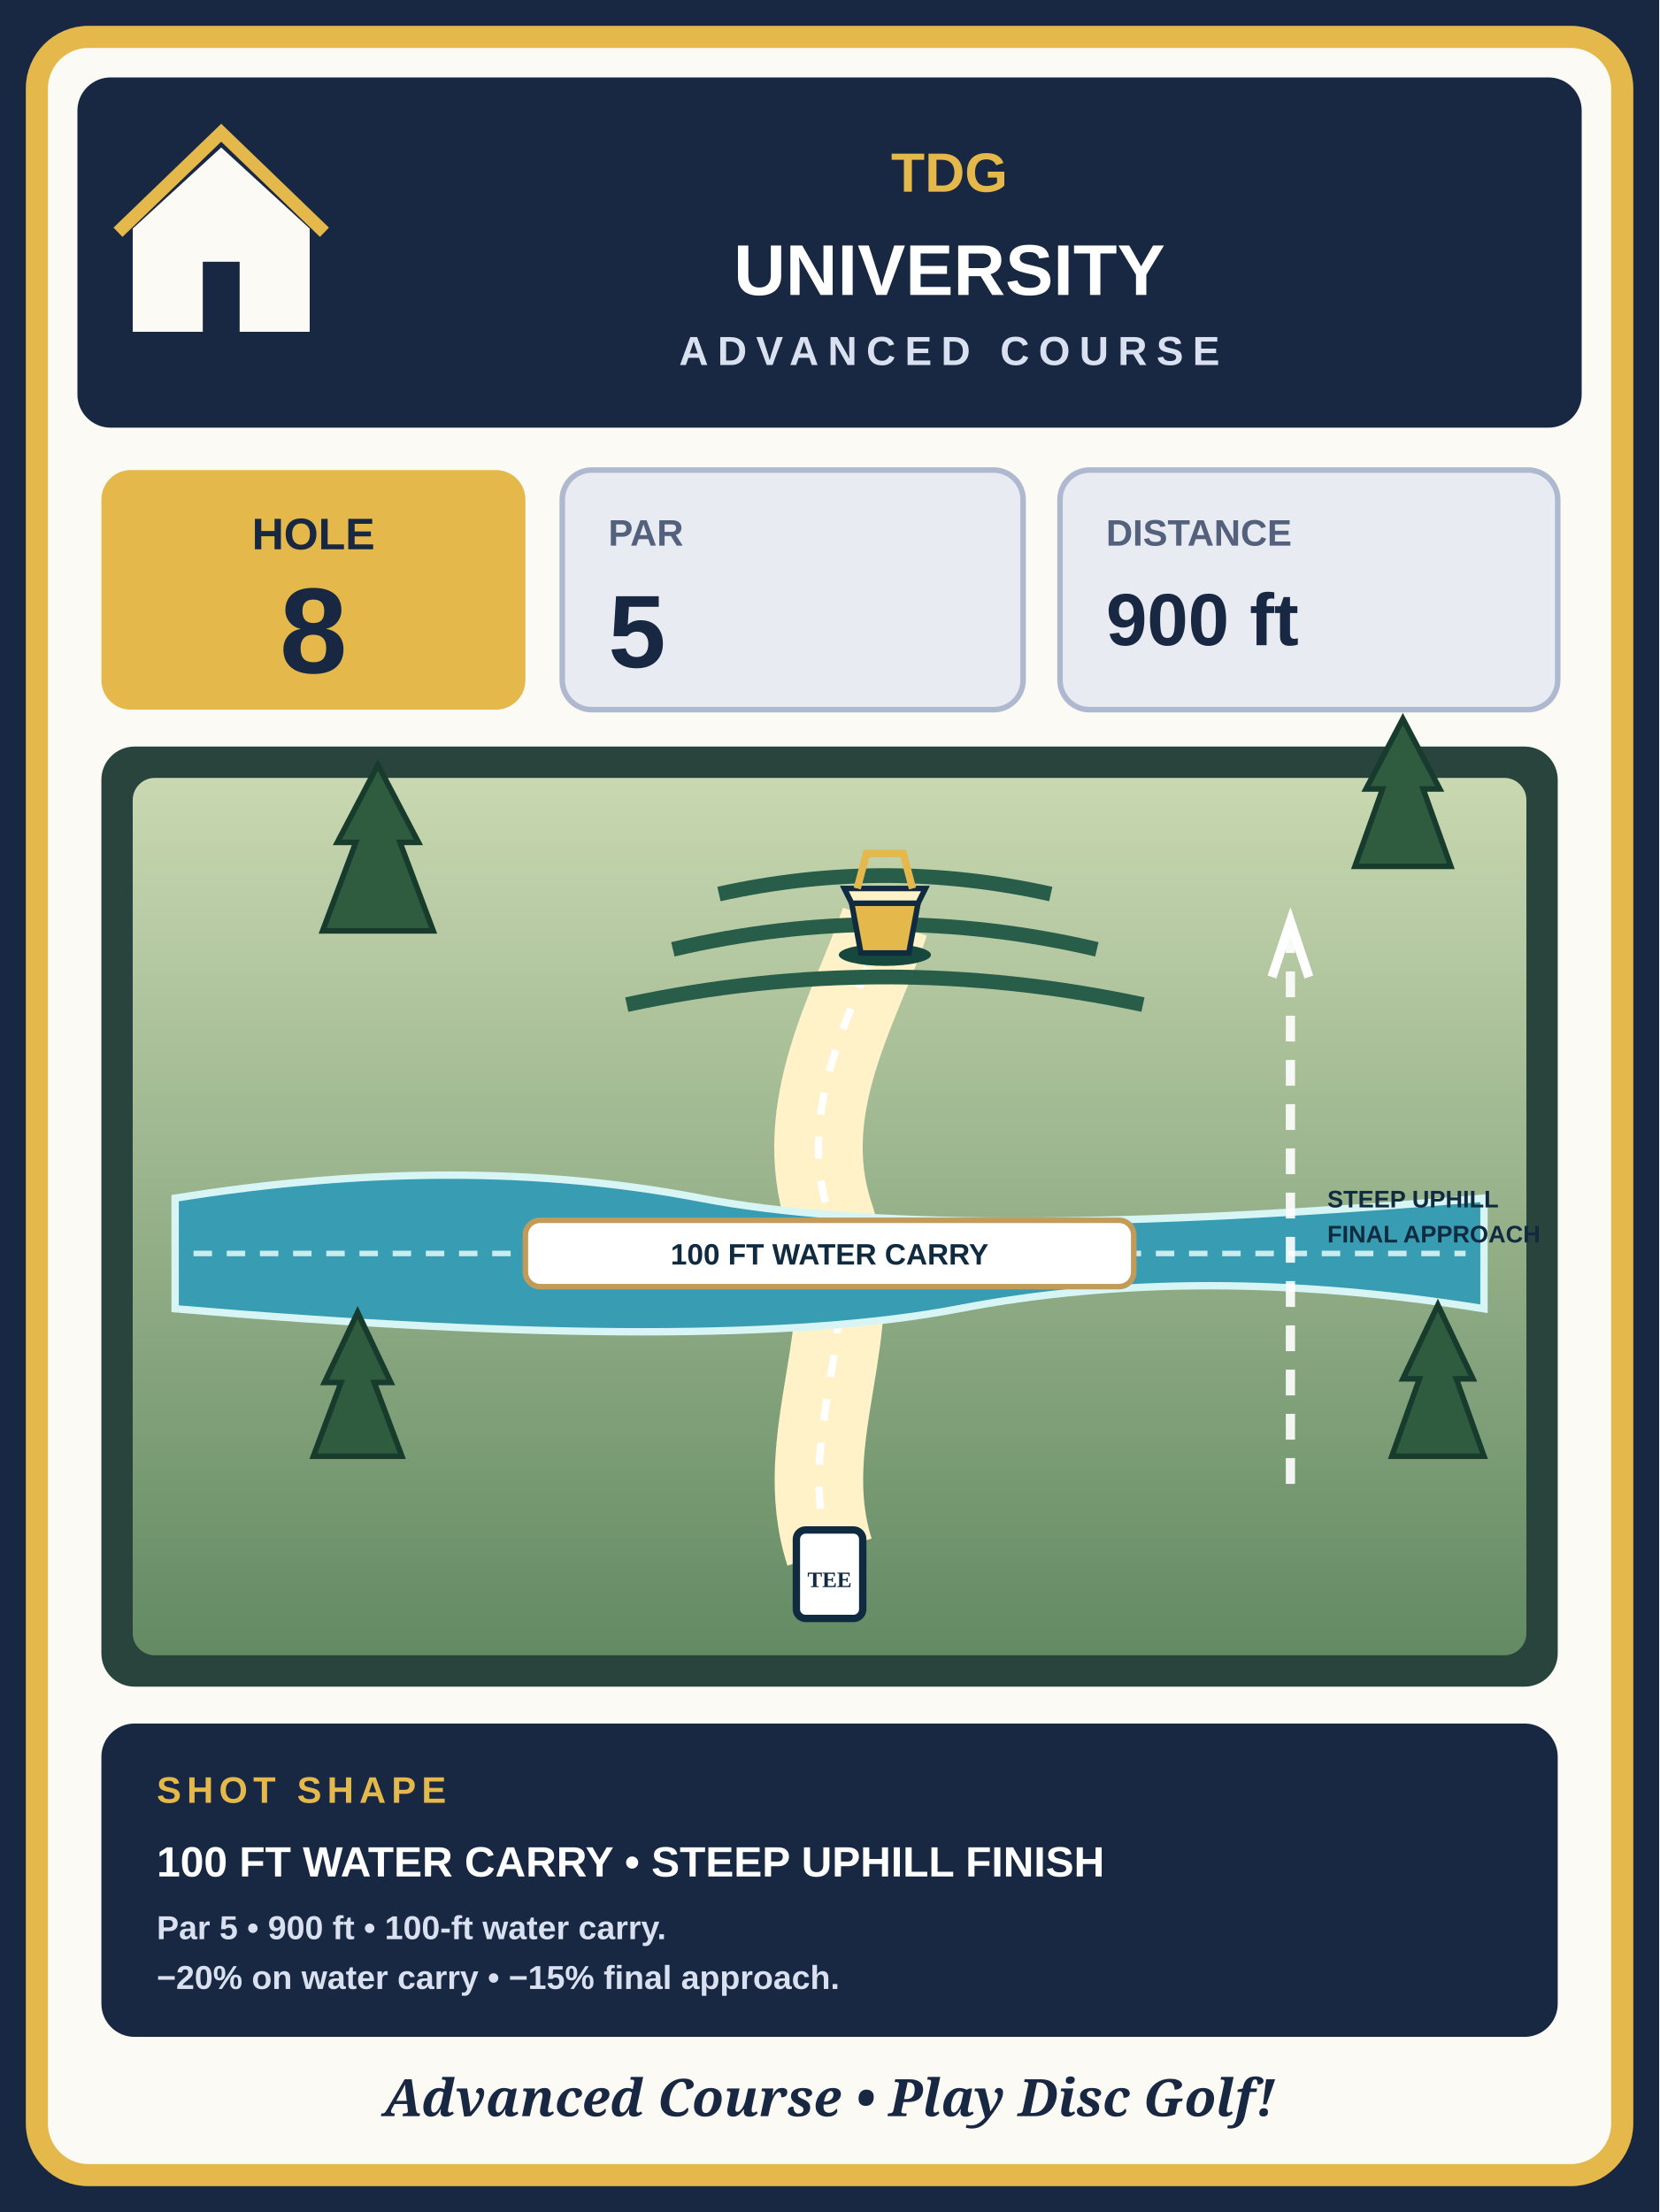
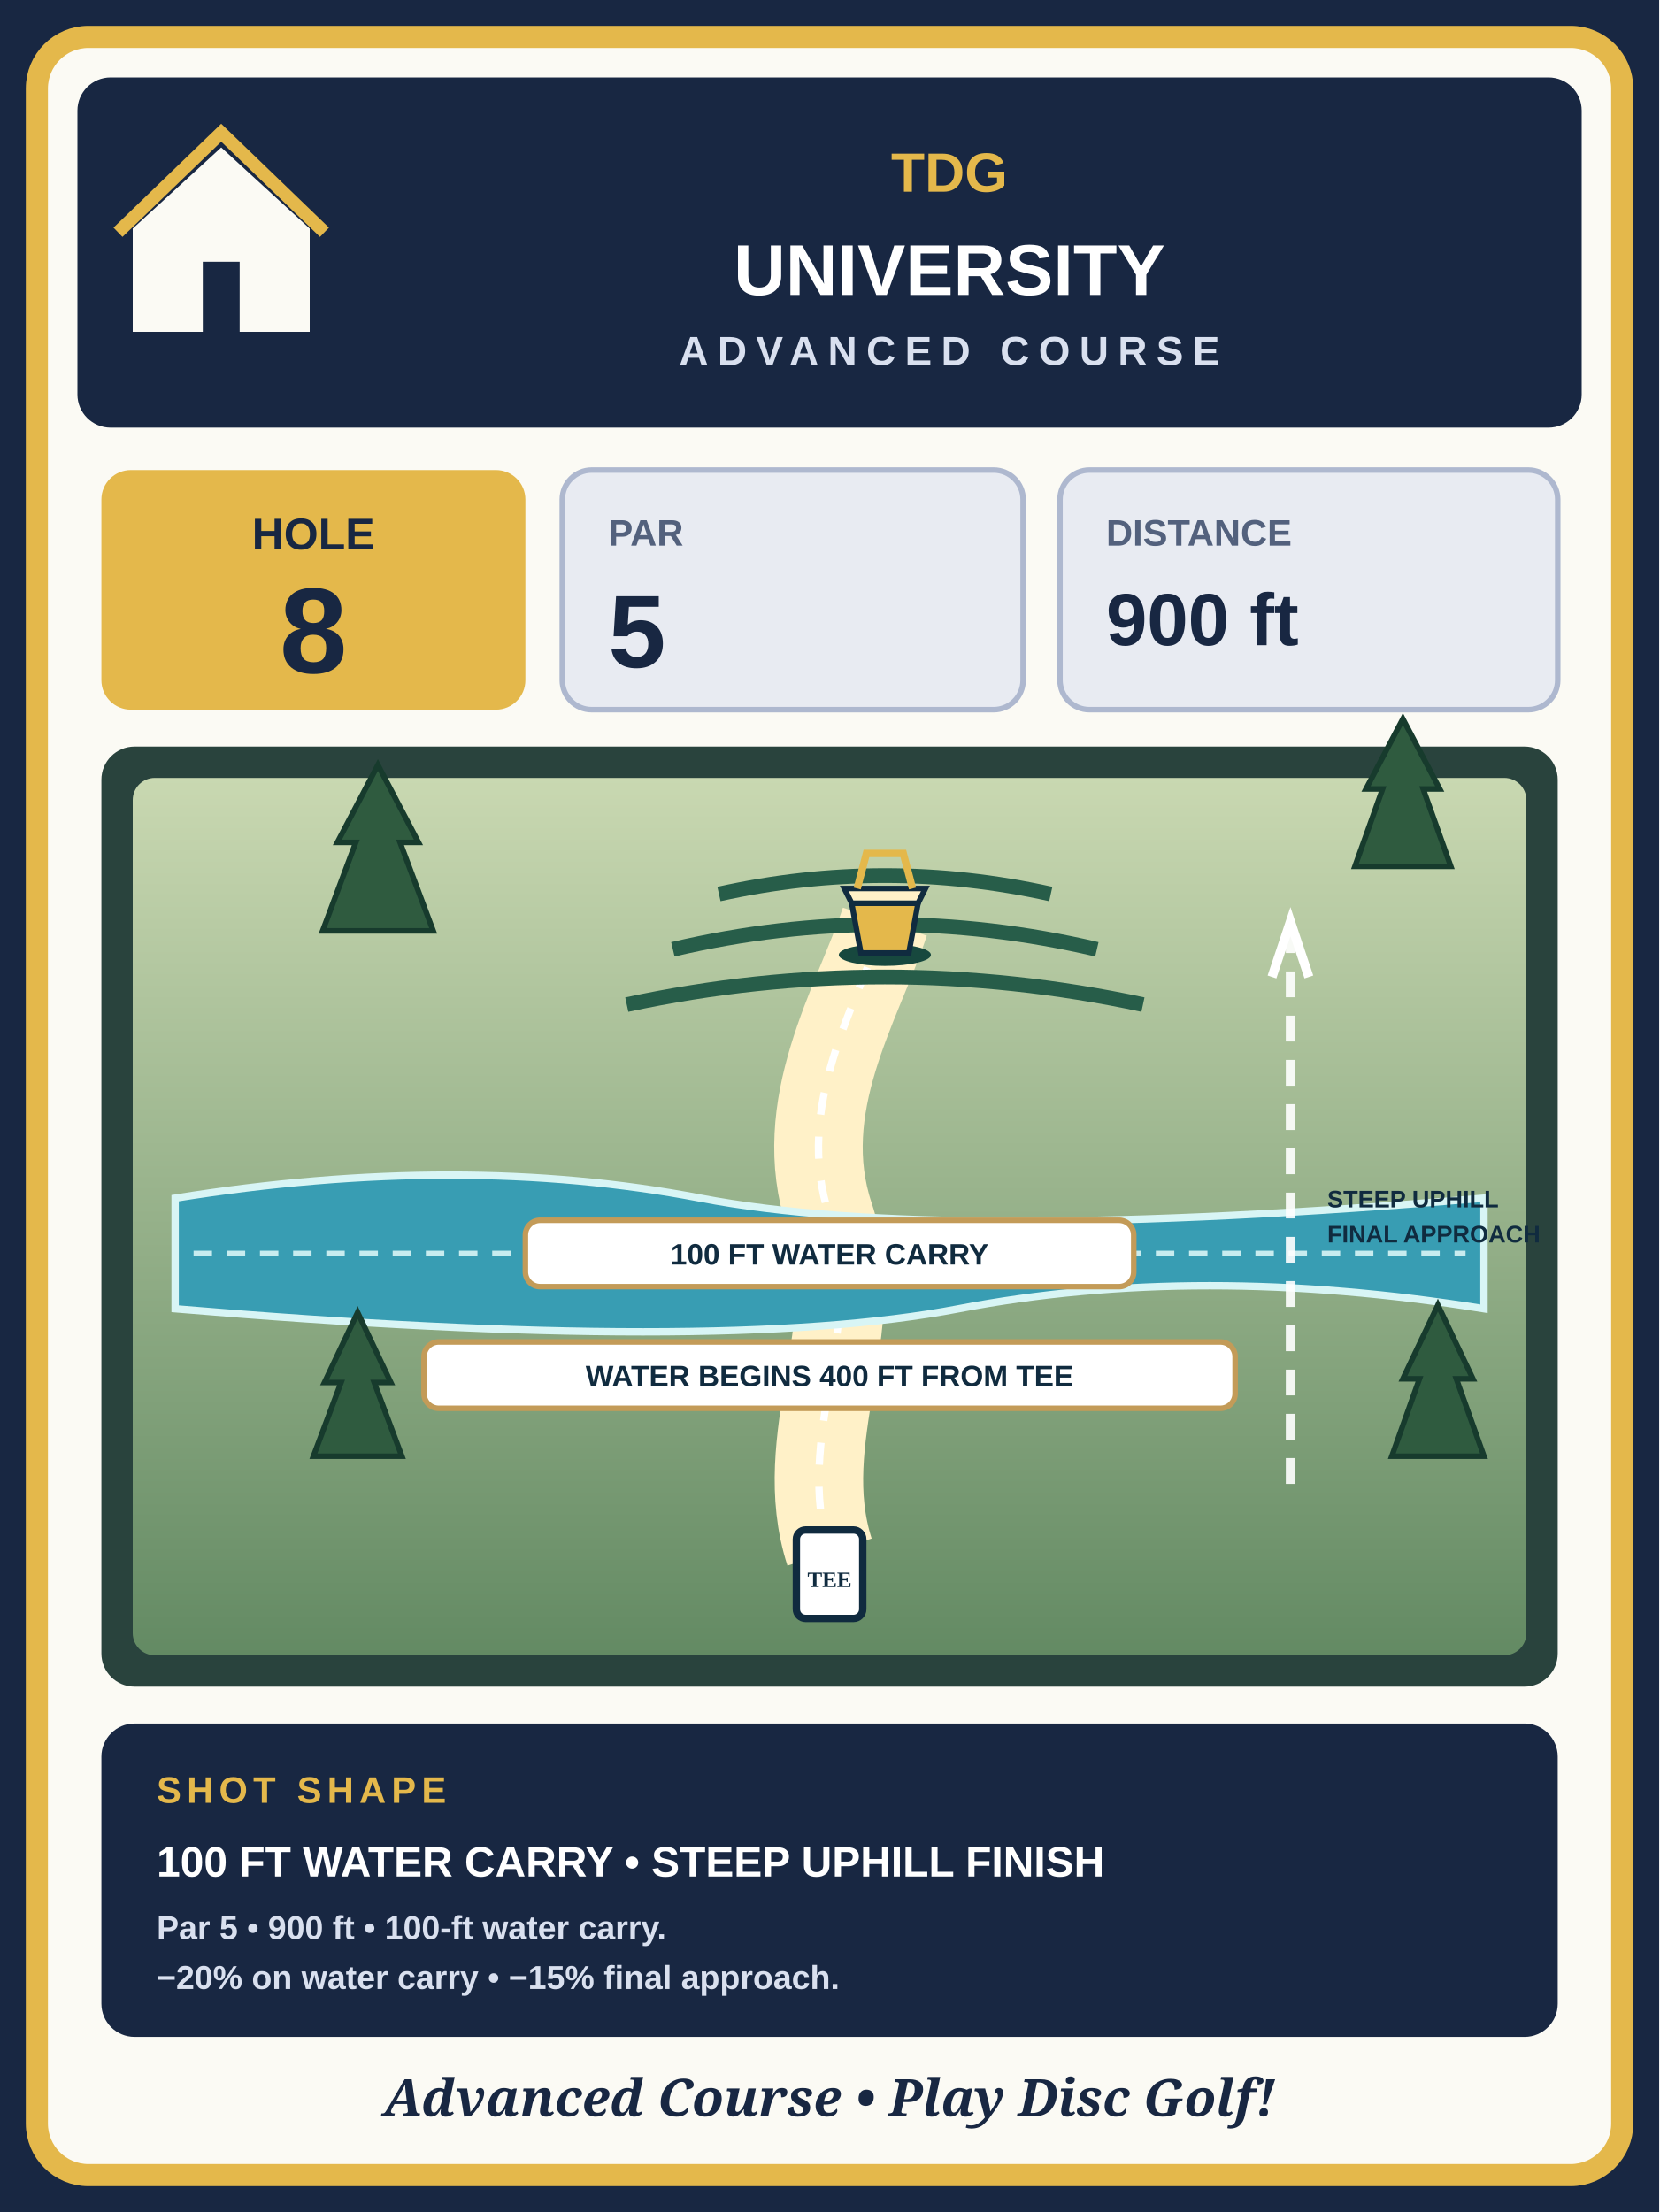
<svg xmlns="http://www.w3.org/2000/svg" viewBox="0 0 900 1200">
  <defs>
    <linearGradient id="turf" x2="0" y2="1">
      <stop stop-color="#c9d8b1" />
      <stop offset="1" stop-color="#638a63" />
    </linearGradient>
  </defs>
  <style>.label{font-family:Arial,sans-serif;font-size:16px;font-weight:900;fill:#102b3f}.small{font-family:Arial,sans-serif;font-size:13px;font-weight:800;fill:#102b3f}</style>
  <rect width="900" height="1200" fill="#182742" />
  <rect x="20" y="20" width="860" height="1160" rx="28" fill="#fbfaf4" stroke="#e4b84b" stroke-width="12" />
  <rect x="42" y="42" width="816" height="190" rx="18" fill="#182742" />
  <g transform="translate(72 72)">
    <path d="M0 52 L48 8 L96 52 V108 H0Z" fill="#fbfaf4" />
    <rect x="38" y="70" width="20" height="38" fill="#182742" />
    <path d="M-8 54 L48 0 L104 54" fill="none" stroke="#e4b84b" stroke-width="7" />
  </g>
  <text x="515" y="104" text-anchor="middle" font-family="Arial" font-size="30" font-weight="900" fill="#e4b84b">TDG</text>
  <text x="515" y="160" text-anchor="middle" font-family="Arial" font-size="39" font-weight="900" fill="#fff">UNIVERSITY</text>
  <text x="515" y="198" text-anchor="middle" font-family="Arial" font-size="22" font-weight="800" letter-spacing="5" fill="#d9e0ef">ADVANCED COURSE</text>
  <rect x="55" y="255" width="230" height="130" rx="16" fill="#e4b84b" />
  <text x="170" y="298" text-anchor="middle" font-family="Arial" font-size="24" font-weight="900" fill="#182742">HOLE</text>
  <text x="170" y="365" text-anchor="middle" font-family="Arial" font-size="66" font-weight="900" fill="#182742">8</text>
  <rect x="305" y="255" width="250" height="130" rx="16" fill="#e8ebf2" stroke="#aeb8cf" stroke-width="3" />
  <text x="330" y="296" font-family="Arial" font-size="20" font-weight="800" fill="#53617d">PAR</text>
  <text x="330" y="362" font-family="Arial" font-size="56" font-weight="900" fill="#182742">5</text>
  <rect x="575" y="255" width="270" height="130" rx="16" fill="#e8ebf2" stroke="#aeb8cf" stroke-width="3" />
  <text x="600" y="296" font-family="Arial" font-size="20" font-weight="800" fill="#53617d">DISTANCE</text>
  <text x="600" y="350" font-family="Arial" font-size="40" font-weight="900" fill="#182742">900 ft</text>
  <rect x="55" y="405" width="790" height="510" rx="18" fill="#29433d" />
  <rect x="72" y="422" width="756" height="476" rx="12" fill="url(#turf)" />
  <path d="M450 842 C430 780 470 720 450 660 C430 600 465 545 480 500" stroke="#fff1c8" stroke-width="48" fill="none" />
  <path d="M450 842 C430 780 470 720 450 660 C430 600 465 545 480 500" stroke="#fff" stroke-width="4" stroke-dasharray="12 12" fill="none" />
  <path d="M95 650 Q250 625 380 650 T805 650 L805 710 Q650 685 520 710 T95 710Z" fill="#389db3" stroke="#d8f5f5" stroke-width="4" />
  <path d="M105 680 H795" stroke="#d8f5f5" stroke-width="3" stroke-dasharray="10 8" opacity=".9" />
  <rect x="285" y="662" width="330" height="36" rx="8" fill="#fff" stroke="#c39b58" stroke-width="3" />
  <text x="450" y="686" text-anchor="middle" class="label">100 FT WATER CARRY</text>
+   <rect x="230" y="728" width="440" height="36" rx="8" fill="#fff" stroke="#c39b58" stroke-width="3" />
+   <text x="450" y="752" text-anchor="middle" class="label">WATER BEGINS 400 FT FROM TEE</text>
  <path d="M340 545 Q480 515 620 545" fill="none" stroke="#275d49" stroke-width="8" />
  <path d="M365 515 Q480 488 595 515" fill="none" stroke="#275d49" stroke-width="8" />
  <path d="M390 485 Q480 465 570 485" fill="none" stroke="#275d49" stroke-width="8" />
  <path d="M700 805 L700 505" stroke="#fff" stroke-width="5" stroke-dasharray="14 10" opacity=".9" />
  <path d="M690 530 L700 500 L710 530" fill="none" stroke="#fff" stroke-width="5" />
  <text x="720" y="655" class="small" fill="#fff">STEEP UPHILL</text>
  <text x="720" y="674" class="small" fill="#fff">FINAL APPROACH</text>
  <g fill="#2f5b3f" stroke="#173b2d" stroke-width="3">
    <path d="M175 505 l18 -48 h-10 l22 -42 22 42 h-10 l18 48z" />
    <path d="M735 470 l15 -42 h-9 l20 -38 20 38 h-9 l15 42z" />
    <path d="M170 790 l15 -40 h-9 l18 -38 18 38 h-9 l15 40z" />
    <path d="M755 790 l15 -42 h-9 l19 -40 19 40 h-9 l15 42z" />
  </g>
  <rect x="432" y="830" width="36" height="48" rx="5" fill="#fff" stroke="#102b3f" stroke-width="4" />
  <text x="450" y="861" text-anchor="middle" font-size="12" font-weight="900" fill="#102b3f">TEE</text>
  <g transform="translate(480 490)">
    <ellipse cx="0" cy="28" rx="25" ry="6" fill="#17483e" />
    <path d="M-18 0 H18 L13 27 H-13Z" fill="#e4b84b" stroke="#102b3f" stroke-width="3" />
    <path d="M-22 -8 H22 L18 0 H-18Z" fill="#fff1c8" stroke="#102b3f" stroke-width="3" />
    <path d="M-15 -8 L-10 -27 H10 L15 -8" fill="none" stroke="#e4b84b" stroke-width="4" />
  </g>
  <rect x="55" y="935" width="790" height="170" rx="18" fill="#182742" />
  <text x="85" y="978" font-family="Arial" font-size="20" font-weight="900" letter-spacing="3" fill="#e4b84b">SHOT SHAPE</text>
  <text x="85" y="1018" font-family="Arial" font-size="23" font-weight="900" fill="#fff">100 FT WATER CARRY • STEEP UPHILL FINISH</text>
  <text x="85" y="1052" font-family="Arial" font-size="18" font-weight="800" fill="#d9e0ef">Par 5 • 900 ft • 100-ft water carry.</text>
  <text x="85" y="1079" font-family="Arial" font-size="18" font-weight="800" fill="#d9e0ef">−20% on water carry • −15% final approach.</text>
  <text x="450" y="1148" text-anchor="middle" font-family="Georgia,serif" font-size="28" font-weight="bold" font-style="italic" fill="#182742">Advanced Course • Play Disc Golf!</text>
</svg>
